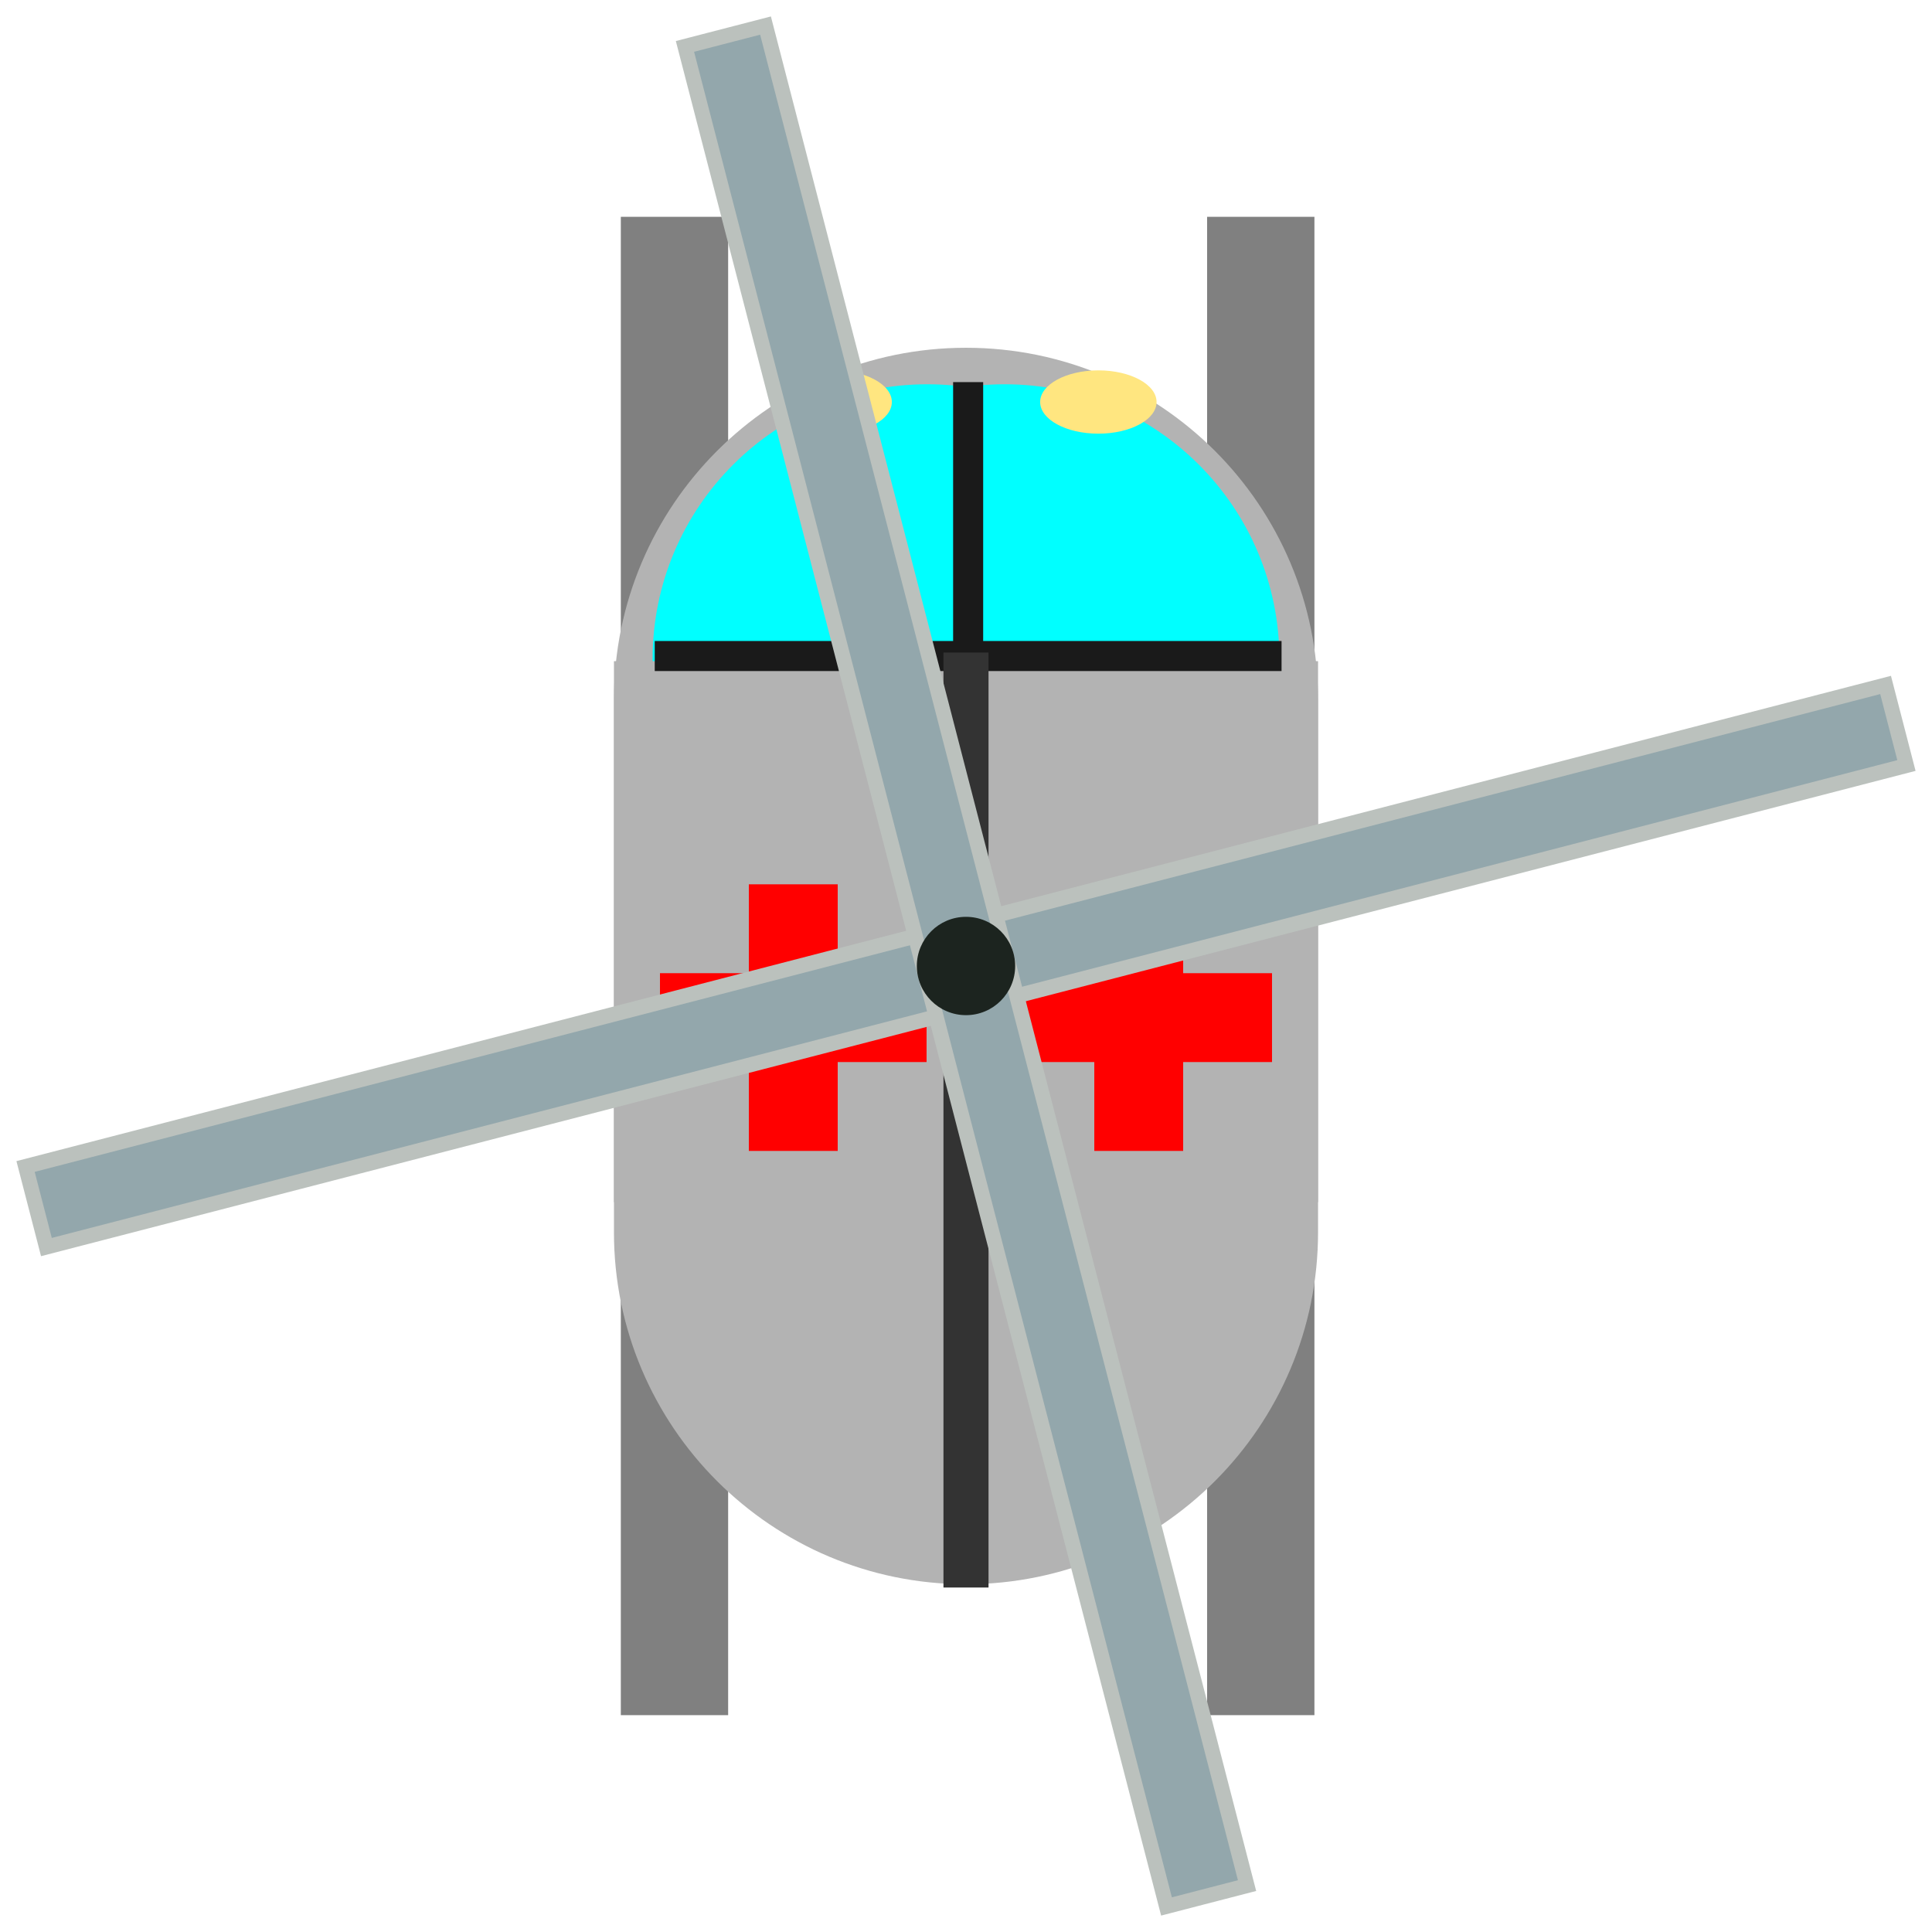
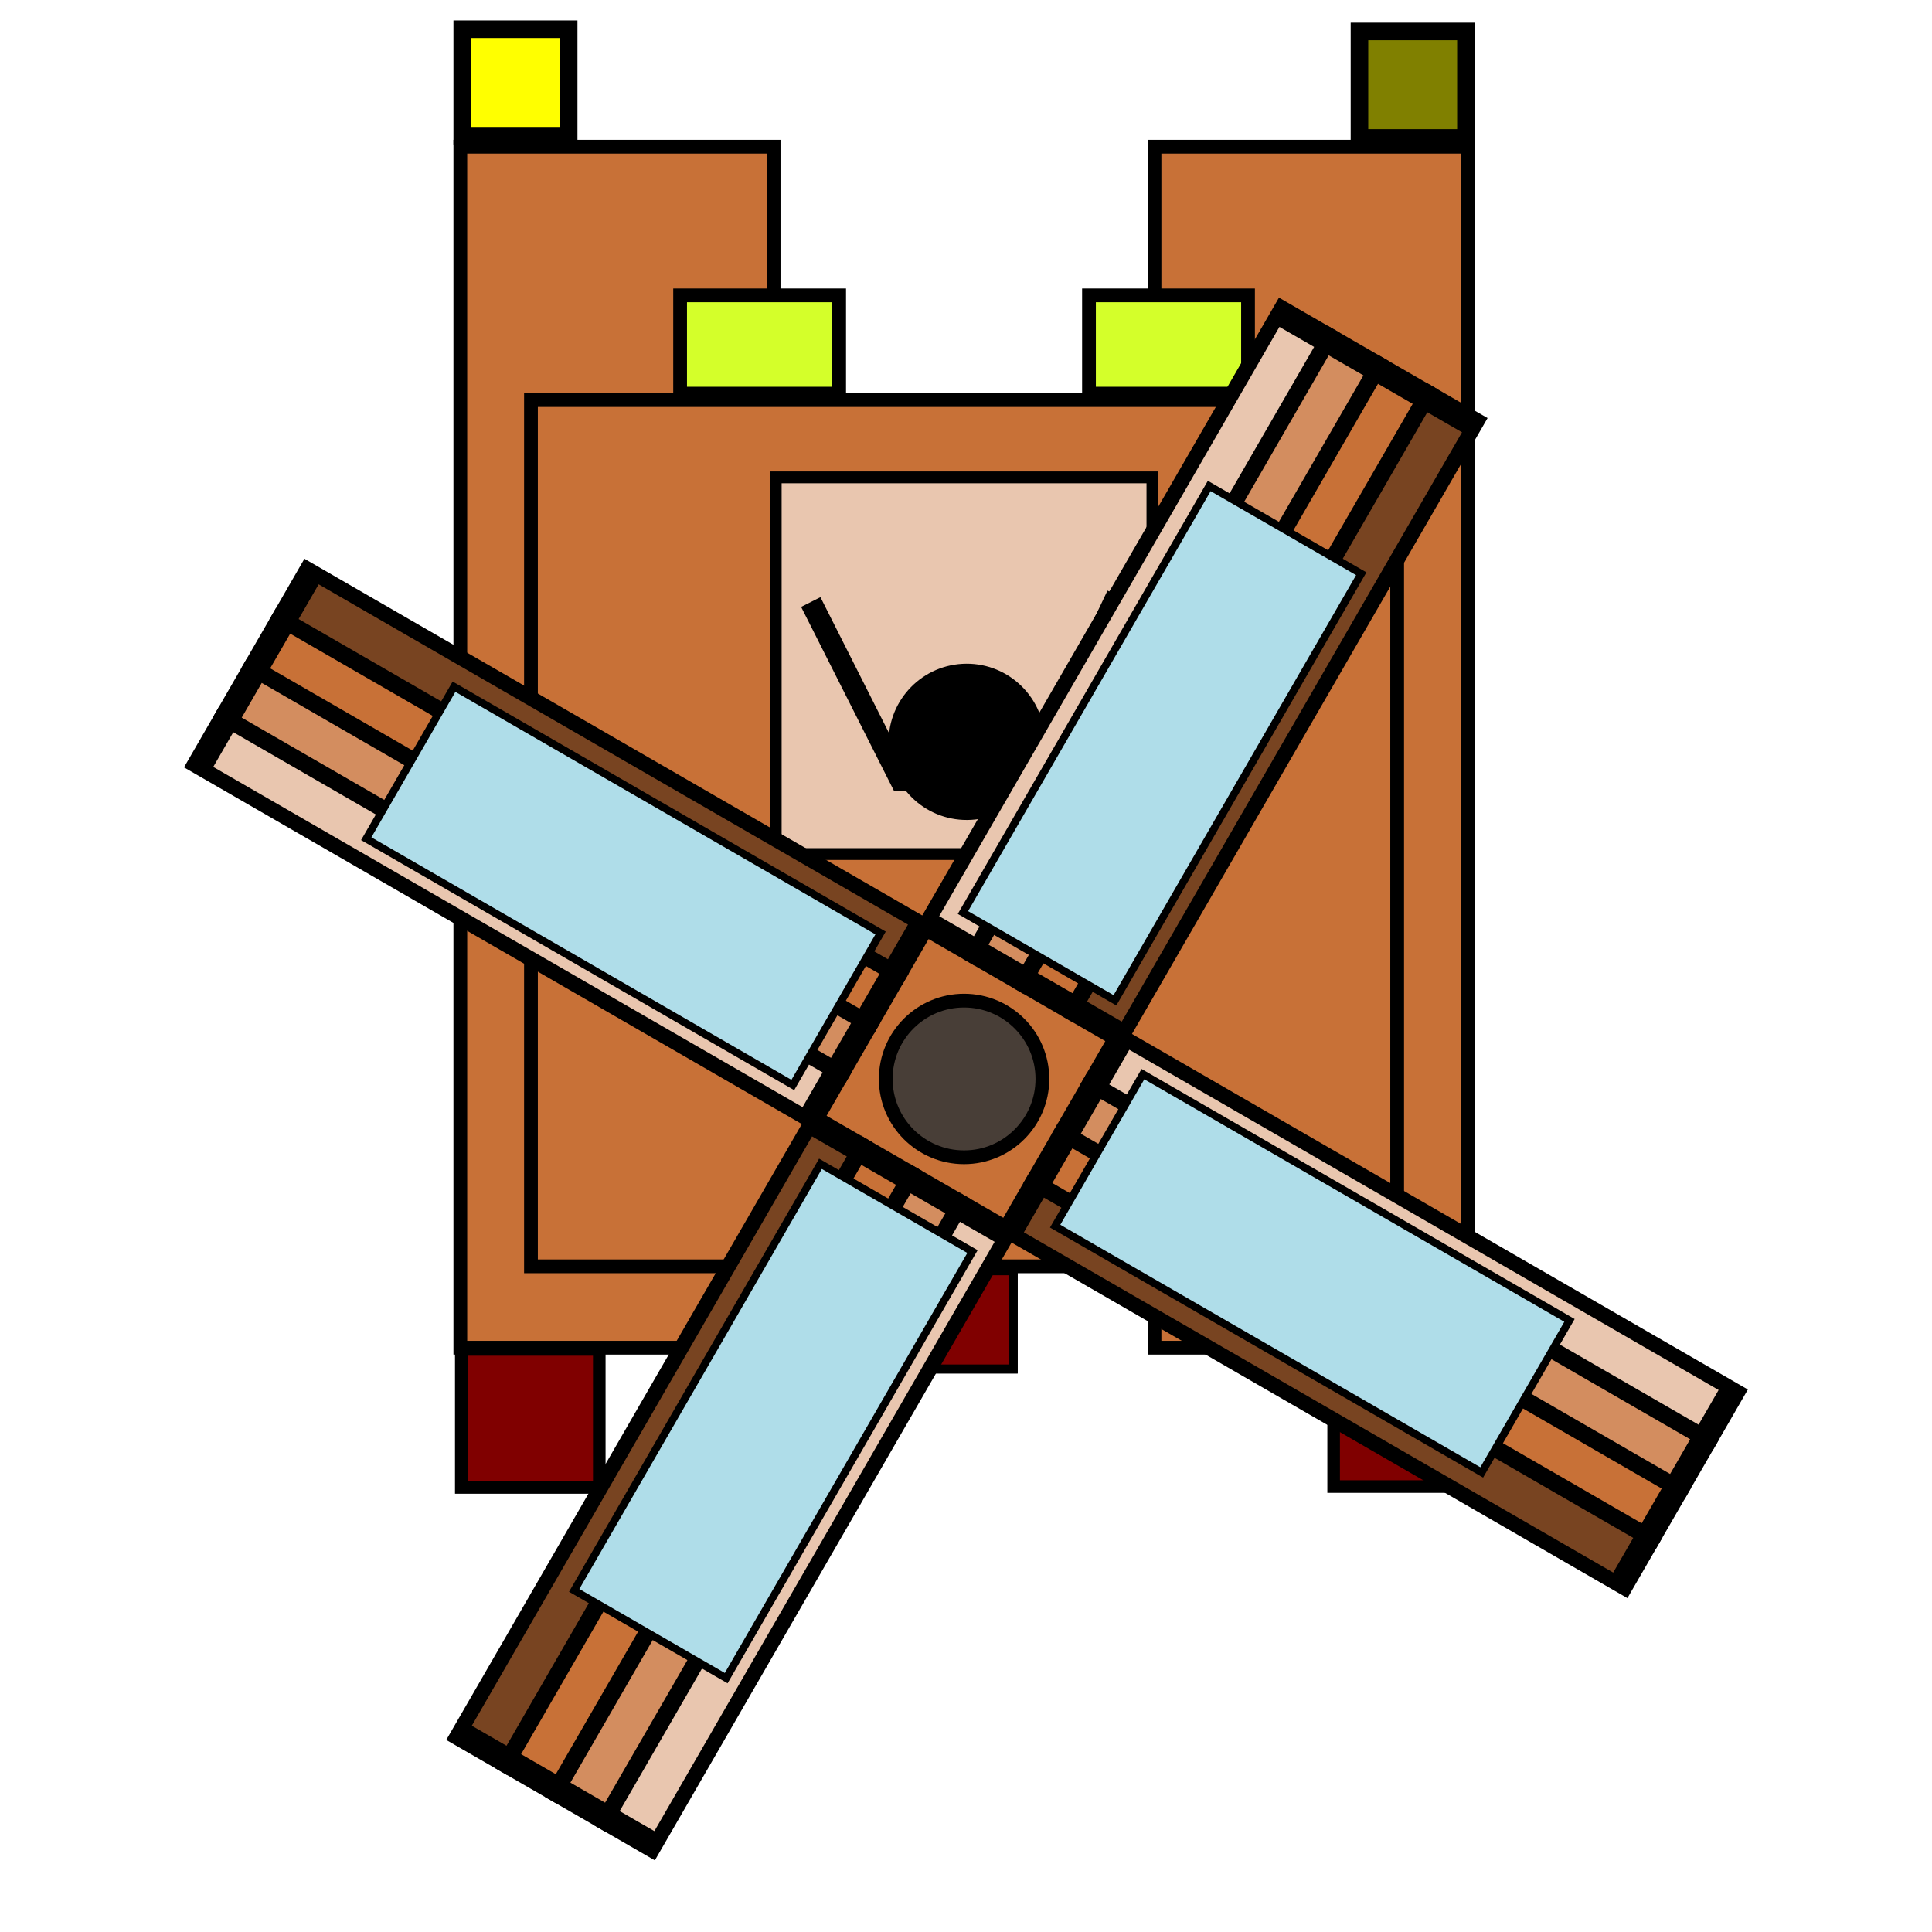
- <svg xmlns="http://www.w3.org/2000/svg" width="129" height="129" viewBox="0 0 129 129" id="svg2" version="1.1">
+ <svg xmlns="http://www.w3.org/2000/svg" width="220" height="220" viewBox="0 0 220 220" id="svg2" version="1.1">
  <defs id="defs4" />
-   <g id="layer1" transform="translate(0,-923.3622)">
-     <g id="g3531" transform="matrix(0.3488051,0.190736,-0.190736,0.3488051,106.3376,144.2785)">
-       <rect ry="0" y="293.077" x="226.5" height="249.286" width="17.857" id="rect3340-9-9" style="fill:#808080" />
-       <rect ry="0" y="293.077" x="130.357" height="249.286" width="17.857" id="rect3340-9" style="fill:#808080" />
-       <g transform="translate(-17.92856,14.64286)" id="g3425">
-         <rect style="fill:#b3b3b3" id="rect3338" width="117.143" height="205.714" x="147.143" y="300.219" ry="58.571" />
-         <g id="g3389" transform="translate(-1.5258789e-5,0)">
-           <circle r="45.714" cy="352.005" cx="212.143" id="path3372" style="fill:#00ffff" />
-           <circle r="45.714" cy="352.005" cx="199.286" id="path3372-0" style="fill:#00ffff" />
-         </g>
-         <rect style="fill:#b3b3b3" id="rect3338-8" width="117.143" height="90" x="147.143" y="352.362" ry="0" />
-         <rect style="fill:#1a1a1a" id="rect3408" width="5" height="46.429" x="203.571" y="305.934" ry="0" />
-         <rect style="fill:#1a1a1a" id="rect3408-5" width="5" height="104.286" x="349.005" y="-258.214" ry="0" transform="matrix(0,1,-1,0,0,0)" />
-       </g>
-       <rect ry="0" y="495.577" x="185.357" height="93.114" width="6.67" id="rect3340-9-9-1" style="fill:#aa4400" />
-       <rect transform="matrix(0.7071068,0.7071068,-0.7071068,0.7071068,0,0)" ry="0" y="35.452" x="431.926" height="283.97" width="20.342" id="rect3340-9-9-1-0" style="fill:#aa4400" />
-       <rect transform="matrix(-0.7071068,0.7071068,-0.7071068,-0.7071068,0,0)" ry="0" y="-586.877" x="166.021" height="276.429" width="19.801" id="rect3340-9-9-1-0-4" style="fill:#aa4400" />
-       <g transform="matrix(0.4863004,0,0,0.4863004,2.050281,319.3671)" id="g3527">
-         <rect style="fill:#aa4400" id="rect3340-9-9-1-0-3" width="11.429" height="159.543" x="658.869" y="43.37" ry="0" transform="matrix(0.7071068,0.7071068,-0.7071068,0.7071068,0,0)" />
-         <rect style="fill:#aa4400" id="rect3340-9-9-1-0-4-9" width="11.429" height="159.543" x="115.912" y="-746.88" ry="0" transform="matrix(-0.7071068,0.7071068,-0.7071068,-0.7071068,0,0)" />
-       </g>
-     </g>
+   <g id="layer1" transform="translate(0,-832.3622)">
    <rect style="fill:#aa4400" id="rect3340-9-9-1-9" width="1.907" height="26.616" x="437.296" y="303.881" ry="0" />
    <rect style="fill:#aa4400" id="rect3340-9-9-1-0-8" width="5.814" height="81.169" x="477.85" y="-173.928" ry="0" transform="matrix(0.7071068,0.7071068,-0.7071068,0.7071068,0,0)" />
    <rect style="fill:#aa4400" id="rect3340-9-9-1-0-4-5" width="5.66" height="79.014" x="-135.596" y="-517.596" ry="0" transform="matrix(-0.7071068,0.7071068,-0.7071068,-0.7071068,0,0)" />
    <g id="g3527-7" transform="matrix(0.1390033,0,0,0.1390033,384.8994,253.5132)">
      <rect transform="matrix(0.7071068,0.7071068,-0.7071068,0.7071068,0,0)" ry="0" y="43.37" x="658.869" height="159.543" width="11.429" id="rect3340-9-9-1-0-3-8" style="fill:#aa4400" />
      <rect transform="matrix(-0.7071068,0.7071068,-0.7071068,-0.7071068,0,0)" ry="0" y="-746.88" x="115.912" height="159.543" width="11.429" id="rect3340-9-9-1-0-4-9-2" style="fill:#aa4400" />
    </g>
-     <g id="g4493" style="stroke:none;stroke-opacity:1" transform="translate(-213.2919,741.8542)">
-       <g transform="matrix(1.40403,0,0,1.40403,-45.82417,-116.8099)" id="g3489" style="stroke:none;stroke-opacity:1">
-         <g id="g3468" style="stroke:none;stroke-opacity:1">
-           <g transform="translate(-26.42744,0)" id="g3385" style="stroke:none;stroke-opacity:1">
-             <rect style="fill:#808080;stroke:none;stroke-opacity:1" id="rect3340-9-9-5" width="5.104" height="71.255" x="268.384" y="222.784" ry="0" />
-             <rect style="fill:#808080;stroke:none;stroke-opacity:1" id="rect3340-9-4" width="5.104" height="71.255" x="240.503" y="222.784" ry="0" />
-             <g id="g3425-0" transform="matrix(0.2858383,0,0,0.2858383,198.1173,143.197)" style="stroke:none;stroke-opacity:1">
-               <rect ry="58.571" y="300.219" x="147.143" height="205.714" width="117.143" id="rect3338-4" style="fill:#b3b3b3;stroke:none;stroke-opacity:1" />
-               <g transform="translate(-1.5258789e-5,0)" id="g3389-2" style="stroke:none;stroke-opacity:1">
-                 <circle style="fill:#00ffff;stroke:none;stroke-opacity:1" id="path3372-9" cx="212.143" cy="352.005" r="45.714" />
-                 <circle style="fill:#00ffff;stroke:none;stroke-opacity:1" id="path3372-0-9" cx="199.286" cy="352.005" r="45.714" />
-               </g>
-               <rect ry="0" y="352.362" x="147.143" height="90" width="117.143" id="rect3338-8-5" style="fill:#b3b3b3;stroke:none;stroke-opacity:1" />
-               <rect ry="0" y="305.934" x="203.571" height="46.429" width="5" id="rect3408-3" style="fill:#1a1a1a;stroke:none;stroke-opacity:1" />
-               <rect transform="matrix(0,1,-1,0,0,0)" ry="0" y="-258.214" x="349.005" height="104.286" width="5" id="rect3408-5-7" style="fill:#1a1a1a;stroke:none;stroke-opacity:1" />
+     <g id="g4924" transform="matrix(0.7118366,0,0,0.7118366,322.7812,459.8097)">
+       <g style="stroke:#000000;stroke-width:1.599;stroke-miterlimit:4;stroke-dasharray:none;stroke-opacity:1" transform="matrix(1.375825,0,0,1.375825,-53.54494,-388.0444)" id="g4426">
+         <g style="stroke:#000000;stroke-width:1.599;stroke-miterlimit:4;stroke-dasharray:none;stroke-opacity:1" id="g4416">
+           <g style="stroke:#000000;stroke-width:1.599;stroke-miterlimit:4;stroke-dasharray:none;stroke-opacity:1" id="g4406">
+             <g style="stroke:#000000;stroke-width:1.599;stroke-miterlimit:4;stroke-dasharray:none;stroke-opacity:1" id="g4402">
+               <rect y="679.505" x="-237.143" height="139.643" width="36.429" id="rect4185" style="fill:#c87137;fill-opacity:1;stroke:#000000;stroke-width:1.599;stroke-miterlimit:4;stroke-dasharray:none;stroke-opacity:1" />
+               <rect y="679.505" x="-156.429" height="139.643" width="36.429" id="rect4185-1" style="fill:#c87137;fill-opacity:1;stroke:#000000;stroke-width:1.599;stroke-miterlimit:4;stroke-dasharray:none;stroke-opacity:1" />
            </g>
+             <rect style="fill:#c87137;fill-opacity:1;stroke:#000000;stroke-width:1.599;stroke-miterlimit:4;stroke-dasharray:none;stroke-opacity:1" id="rect4217" width="100.714" height="100.714" x="-228.929" y="708.969" />
          </g>
-           <rect y="243.505" x="229.419" height="44.464" width="2.143" id="rect3383" style="fill:#333333;stroke:none;stroke-opacity:1" />
-           <g transform="translate(0.1336826,0)" id="g3439" style="stroke:none;stroke-opacity:1">
-             <g id="g3414" style="fill:#ff0000;stroke:none;stroke-opacity:1" transform="matrix(0.5035461,0,0,0.5035461,152.1593,133.2287)">
-               <rect y="240.889" x="167.411" height="25.179" width="8.393" id="rect3397" style="fill:#ff0000;stroke:none;stroke-opacity:1" />
-               <rect transform="matrix(0,1,-1,0,0,0)" y="-184.196" x="249.282" height="25.179" width="8.393" id="rect3397-1" style="fill:#ff0000;stroke:none;stroke-opacity:1" />
-             </g>
-             <g id="g3414-6" style="fill:#ff0000;stroke:none;stroke-opacity:1" transform="matrix(0.5035461,0,0,0.5035461,135.7308,133.2287)">
-               <rect y="240.889" x="167.411" height="25.179" width="8.393" id="rect3397-2" style="fill:#ff0000;stroke:none;stroke-opacity:1" />
-               <rect transform="matrix(0,1,-1,0,0,0)" y="-184.196" x="249.282" height="25.179" width="8.393" id="rect3397-1-6" style="fill:#ff0000;stroke:none;stroke-opacity:1" />
-             </g>
+           <g style="stroke:#000000;stroke-width:1.599;stroke-miterlimit:4;stroke-dasharray:none;stroke-opacity:1" transform="translate(-37.30152,88)" id="g4412">
+             <rect style="fill:#d4ff2a;fill-opacity:1;stroke:#000000;stroke-width:1.599;stroke-miterlimit:4;stroke-dasharray:none;stroke-opacity:1" id="rect4219" width="18.492" height="11.429" x="-174.286" y="608.791" />
+             <rect style="fill:#d4ff2a;fill-opacity:1;stroke:#000000;stroke-width:1.599;stroke-miterlimit:4;stroke-dasharray:none;stroke-opacity:1" id="rect4219-4" width="18.492" height="11.429" x="-126.746" y="608.791" />
          </g>
        </g>
-         <g id="g3464" transform="matrix(1,0,0,0.5438021,-0.1788106,104.6732)" style="stroke:none;stroke-opacity:1">
-           <circle r="2.768" cy="233.389" cx="224.375" id="path3447" style="fill:#ffe680;stroke:none;stroke-opacity:1" />
-           <circle r="2.768" cy="233.389" cx="236.964" id="path3447-4" style="fill:#ffe680;stroke:none;stroke-opacity:1" />
+         <circle style="fill:#483e37;fill-opacity:1;stroke:#000000;stroke-width:1.599;stroke-miterlimit:4;stroke-dasharray:none;stroke-opacity:1" id="path4236" cx="-178.571" cy="787.898" r="9.107" />
+       </g>
+       <rect y="599.733" x="-329.357" height="60.258" width="60.258" id="rect4438" style="fill:#e9c6af;fill-opacity:1;stroke:#000000;stroke-width:1.889;stroke-miterlimit:4;stroke-dasharray:none;stroke-opacity:1" />
+       <rect y="726.648" x="-307.085" height="15.714" width="15.714" id="rect4440" style="fill:#800000;fill-opacity:1;stroke:#000000;stroke-width:1.433;stroke-miterlimit:4;stroke-dasharray:none;stroke-opacity:1" />
+       <rect y="726.648" x="-307.085" height="15.714" width="15.714" id="rect4440-19" style="fill:#800000;fill-opacity:1;stroke:#000000;stroke-width:1.433;stroke-miterlimit:4;stroke-dasharray:none;stroke-opacity:1" />
+       <g transform="matrix(0.9984469,-0.05571163,0.05571163,0.9984469,171.4291,-40.07808)" id="g4920">
+         <path style="fill:none;fill-rule:evenodd;stroke:#000000;stroke-width:3.459;stroke-linecap:butt;stroke-linejoin:miter;stroke-miterlimit:4;stroke-dasharray:none;stroke-opacity:1" d="m -531.164,631.14 c 12.766,29.239 12.766,29.239 12.766,29.239 l 21.003,0.412 15.237,-28.003" id="path4916" />
+         <circle style="fill:#000000;fill-opacity:1;stroke:none;stroke-width:6;stroke-miterlimit:4;stroke-dasharray:none;stroke-opacity:1" id="path4918" cx="-507.5" cy="654.862" r="12.5" />
+       </g>
+     </g>
+     <rect style="fill:#800000;fill-opacity:1;stroke:#000000;stroke-width:1.433;stroke-miterlimit:4;stroke-dasharray:none;stroke-opacity:1" id="rect4440-1" width="15.714" height="15.714" x="52.526" y="986.024" />
+     <rect style="fill:#800000;fill-opacity:1;stroke:#000000;stroke-width:1.433;stroke-miterlimit:4;stroke-dasharray:none;stroke-opacity:1" id="rect4440-1-2" width="15.714" height="15.714" x="151.863" y="985.924" />
+     <g id="g4794" transform="matrix(-0.3559183,0.6164686,-0.6164686,-0.3559183,517.0602,1204.278)">
+       <g style="stroke:#000000;stroke-width:6.161;stroke-miterlimit:4;stroke-dasharray:none;stroke-opacity:1" transform="matrix(0.5044303,0,0,0.5044303,124.2778,256.656)" id="g4372">
+         <g style="stroke:#000000;stroke-width:4.779;stroke-miterlimit:4;stroke-dasharray:none;stroke-opacity:1" id="g4285" transform="matrix(0.997474,0,0,1.666125,-398.9862,-695.2376)">
+           <rect y="753.247" x="100.766" height="134.301" width="17.516" id="rect4238" style="fill:#d38d5f;fill-opacity:1;stroke:#000000;stroke-width:4.779;stroke-miterlimit:4;stroke-dasharray:none;stroke-opacity:1" />
+           <rect y="753.247" x="118.861" height="134.301" width="17.516" id="rect4238-5" style="fill:#c87137;fill-opacity:1;stroke:#000000;stroke-width:4.779;stroke-miterlimit:4;stroke-dasharray:none;stroke-opacity:1" />
+           <rect y="753.247" x="136.957" height="134.301" width="17.516" id="rect4238-5-8" style="fill:#784421;fill-opacity:1;stroke:#000000;stroke-width:4.779;stroke-miterlimit:4;stroke-dasharray:none;stroke-opacity:1" />
+           <rect y="753.247" x="82.671" height="134.301" width="17.516" id="rect4238-5-8-7" style="fill:#e9c6af;fill-opacity:1;stroke:#000000;stroke-width:4.779;stroke-miterlimit:4;stroke-dasharray:none;stroke-opacity:1" />
+         </g>
+         <g style="stroke:#000000;stroke-width:4.779;stroke-miterlimit:4;stroke-dasharray:none;stroke-opacity:1" id="g4285-1" transform="matrix(0,0.997474,-1.666125,0,1234.743,701.2331)">
+           <rect y="753.247" x="100.766" height="134.301" width="17.516" id="rect4238-3" style="fill:#d38d5f;fill-opacity:1;stroke:#000000;stroke-width:4.779;stroke-miterlimit:4;stroke-dasharray:none;stroke-opacity:1" />
+           <rect y="753.247" x="118.861" height="134.301" width="17.516" id="rect4238-5-4" style="fill:#c87137;fill-opacity:1;stroke:#000000;stroke-width:4.779;stroke-miterlimit:4;stroke-dasharray:none;stroke-opacity:1" />
+           <rect y="753.247" x="136.957" height="134.301" width="17.516" id="rect4238-5-8-4" style="fill:#784421;fill-opacity:1;stroke:#000000;stroke-width:4.779;stroke-miterlimit:4;stroke-dasharray:none;stroke-opacity:1" />
+           <rect y="753.247" x="82.671" height="134.301" width="17.516" id="rect4238-5-8-7-7" style="fill:#e9c6af;fill-opacity:1;stroke:#000000;stroke-width:4.779;stroke-miterlimit:4;stroke-dasharray:none;stroke-opacity:1" />
+         </g>
+         <g style="stroke:#000000;stroke-width:4.779;stroke-miterlimit:4;stroke-dasharray:none;stroke-opacity:1" id="g4285-1-8" transform="matrix(-0.997474,0,0,-1.666125,-161.7281,2334.962)">
+           <rect y="753.247" x="100.766" height="134.301" width="17.516" id="rect4238-3-1" style="fill:#d38d5f;fill-opacity:1;stroke:#000000;stroke-width:4.779;stroke-miterlimit:4;stroke-dasharray:none;stroke-opacity:1" />
+           <rect y="753.247" x="118.861" height="134.301" width="17.516" id="rect4238-5-4-5" style="fill:#c87137;fill-opacity:1;stroke:#000000;stroke-width:4.779;stroke-miterlimit:4;stroke-dasharray:none;stroke-opacity:1" />
+           <rect y="753.247" x="136.957" height="134.301" width="17.516" id="rect4238-5-8-4-2" style="fill:#784421;fill-opacity:1;stroke:#000000;stroke-width:4.779;stroke-miterlimit:4;stroke-dasharray:none;stroke-opacity:1" />
+           <rect y="753.247" x="82.671" height="134.301" width="17.516" id="rect4238-5-8-7-7-5" style="fill:#e9c6af;fill-opacity:1;stroke:#000000;stroke-width:4.779;stroke-miterlimit:4;stroke-dasharray:none;stroke-opacity:1" />
+         </g>
+         <g style="stroke:#000000;stroke-width:4.779;stroke-miterlimit:4;stroke-dasharray:none;stroke-opacity:1" id="g4285-1-8-4" transform="matrix(0,-0.997474,1.666125,0,-1795.457,937.777)">
+           <rect y="753.247" x="100.766" height="134.301" width="17.516" id="rect4238-3-1-9" style="fill:#d38d5f;fill-opacity:1;stroke:#000000;stroke-width:4.779;stroke-miterlimit:4;stroke-dasharray:none;stroke-opacity:1" />
+           <rect y="753.247" x="118.861" height="134.301" width="17.516" id="rect4238-5-4-5-4" style="fill:#c87137;fill-opacity:1;stroke:#000000;stroke-width:4.779;stroke-miterlimit:4;stroke-dasharray:none;stroke-opacity:1" />
+           <rect y="753.247" x="136.957" height="134.301" width="17.516" id="rect4238-5-8-4-2-2" style="fill:#784421;fill-opacity:1;stroke:#000000;stroke-width:4.779;stroke-miterlimit:4;stroke-dasharray:none;stroke-opacity:1" />
+           <rect y="753.247" x="82.671" height="134.301" width="17.516" id="rect4238-5-8-7-7-5-8" style="fill:#e9c6af;fill-opacity:1;stroke:#000000;stroke-width:4.779;stroke-miterlimit:4;stroke-dasharray:none;stroke-opacity:1" />
        </g>
      </g>
+       <rect y="655.822" x="-118.683" height="28.08" width="78.795" id="rect4472" style="fill:#afdde9;fill-opacity:1;stroke:#000000;stroke-width:1.21;stroke-miterlimit:4;stroke-dasharray:none;stroke-opacity:1" />
+       <rect transform="matrix(0,1,-1,0,0,0)" y="3.817" x="567.251" height="28.08" width="78.795" id="rect4472-7" style="fill:#afdde9;fill-opacity:1;stroke:#000000;stroke-width:1.21;stroke-miterlimit:4;stroke-dasharray:none;stroke-opacity:1" />
+       <rect transform="scale(-1,-1)" y="-683.545" x="-85.112" height="28.08" width="78.795" id="rect4472-7-5" style="fill:#afdde9;fill-opacity:1;stroke:#000000;stroke-width:1.21;stroke-miterlimit:4;stroke-dasharray:none;stroke-opacity:1" />
+       <rect transform="matrix(0,-1,1,0,0,0)" y="-30.469" x="-772.474" height="28.08" width="78.795" id="rect4472-7-5-3" style="fill:#afdde9;fill-opacity:1;stroke:#000000;stroke-width:1.21;stroke-miterlimit:4;stroke-dasharray:none;stroke-opacity:1" />
    </g>
-     <g id="g4487" transform="matrix(0.2506232,0.9680847,-0.9680847,0.2506232,388.6739,679.0738)" style="fill:#93a7ac;stroke:#bbc1bd;stroke-opacity:1">
-       <rect y="327.073" x="214.91" height="128.289" width="5.556" id="rect3514" style="fill:#93a7ac;stroke:#bbc1bd;stroke-opacity:1" />
-       <rect transform="matrix(0,1,-1,0,0,0)" y="-281.833" x="388.439" height="128.289" width="5.556" id="rect3514-0" style="fill:#93a7ac;stroke:#bbc1bd;stroke-opacity:1" />
-     </g>
-     <circle style="fill:#1c241f;fill-opacity:1" id="path4491" cx="64.5" cy="987.862" r="3.283" />
+     <rect style="fill:#ffff00;fill-opacity:1;stroke:#000000;stroke-width:2;stroke-miterlimit:4;stroke-dasharray:none;stroke-opacity:1" id="rect4958" width="12.122" height="12.122" x="52.634" y="835.692" />
+     <rect style="fill:#808000;fill-opacity:1;stroke:#000000;stroke-width:2;stroke-miterlimit:4;stroke-dasharray:none;stroke-opacity:1" id="rect4958-7" width="12.122" height="12.122" x="154.804" y="835.945" />
  </g>
</svg>
